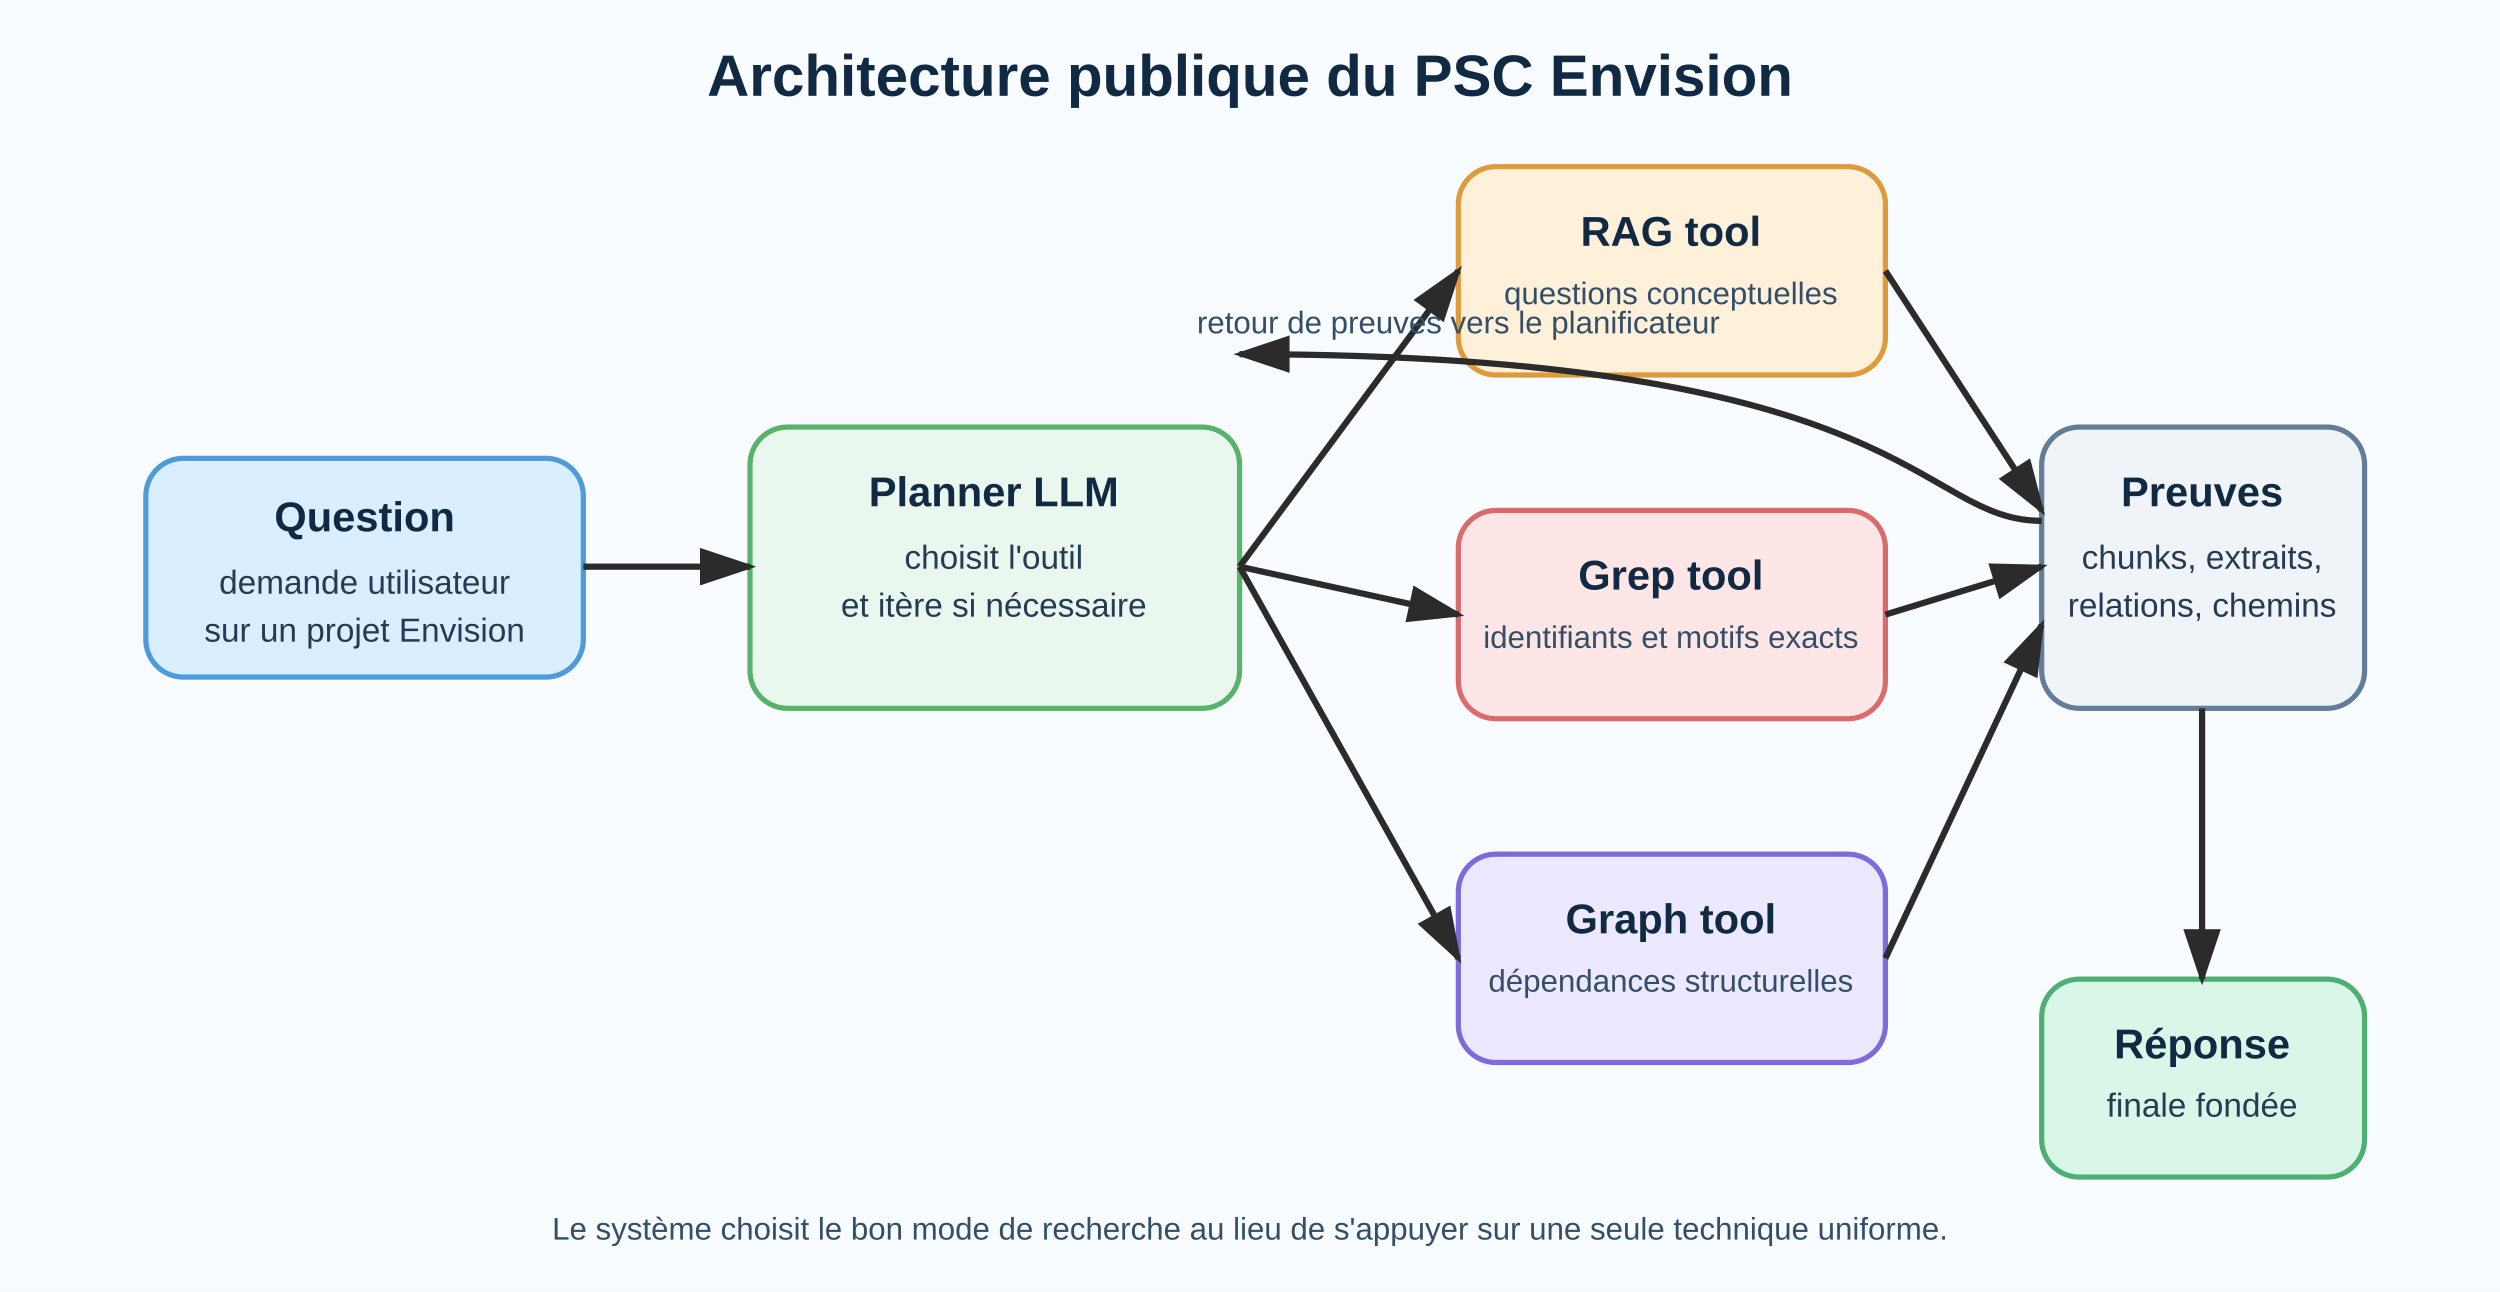
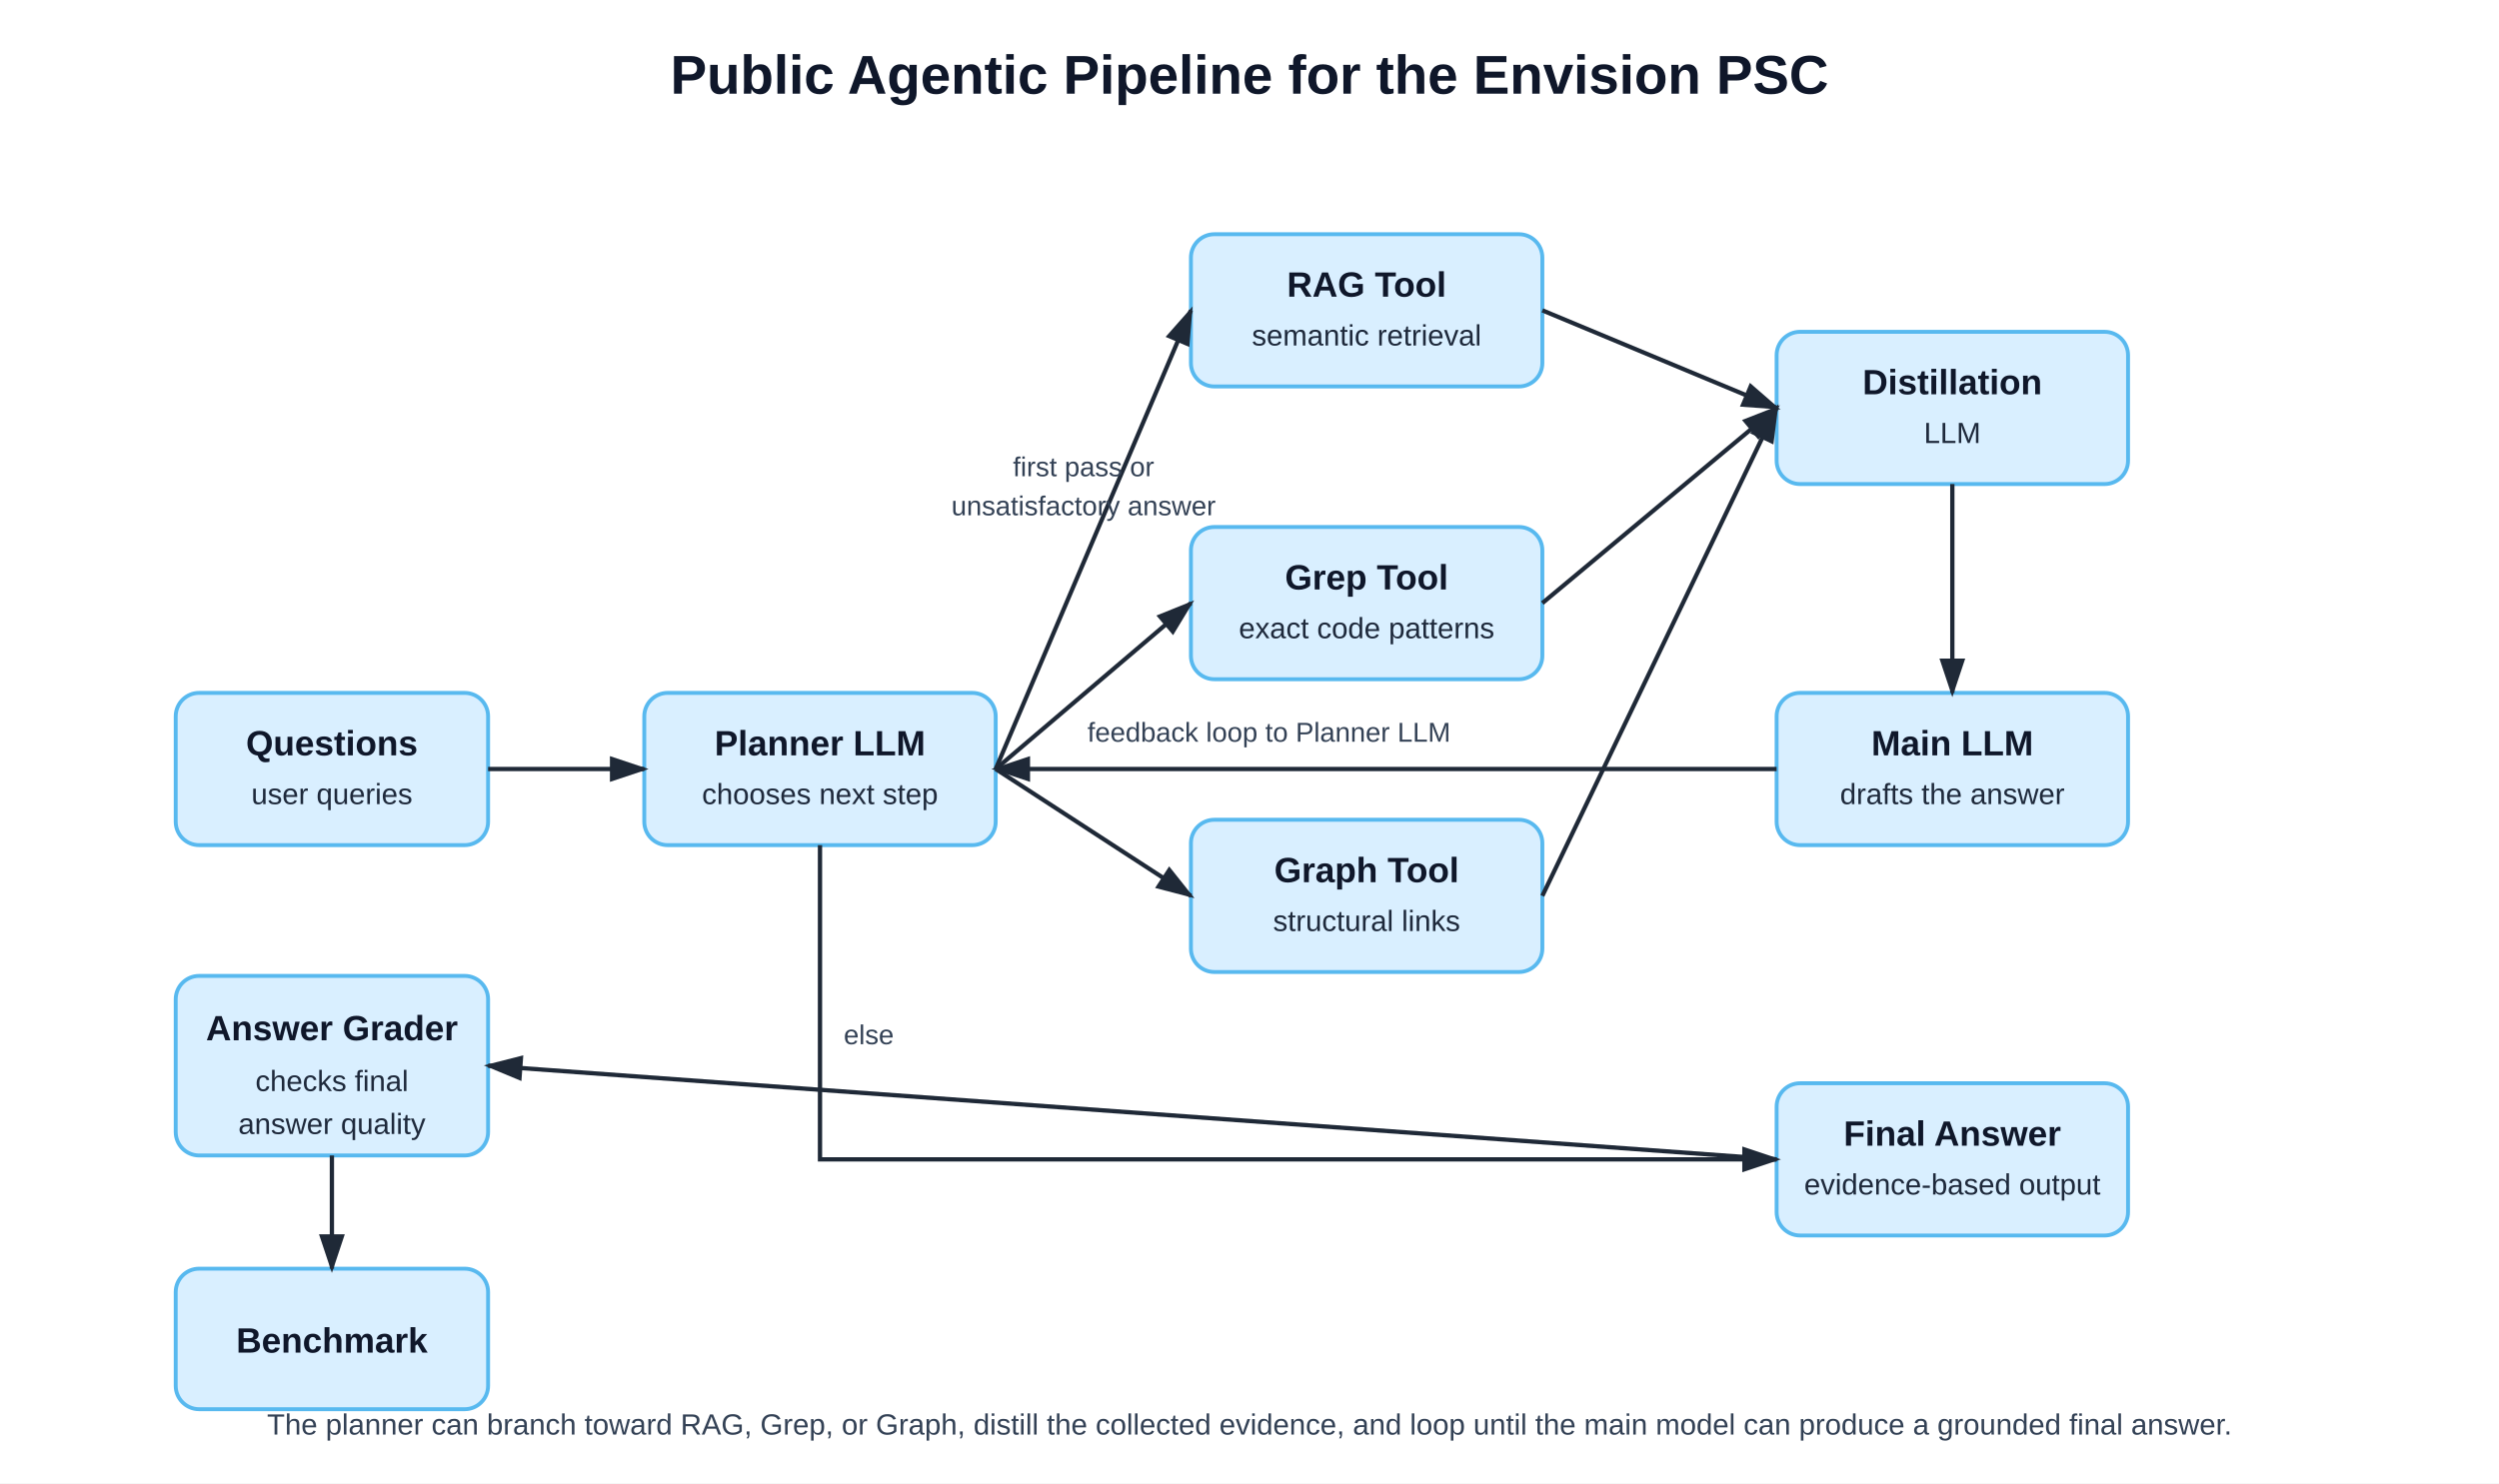
- <svg xmlns="http://www.w3.org/2000/svg" width="1200" height="620" viewBox="0 0 1200 620">
+ <svg xmlns="http://www.w3.org/2000/svg" width="1280" height="760" viewBox="0 0 1280 760">
  <defs>
    <marker id="arrow" markerWidth="10" markerHeight="10" refX="8" refY="3" orient="auto" markerUnits="strokeWidth">
-       <path d="M0,0 L0,6 L9,3 z" fill="#2b2b2b" />
+       <path d="M0,0 L0,6 L9,3 z" fill="#1f2937" />
    </marker>
    <style>
-       .title { font: 700 28px 'Segoe UI', Arial, sans-serif; fill: #102a43; }
-       .label { font: 600 20px 'Segoe UI', Arial, sans-serif; fill: #102a43; }
-       .body { font: 400 16px 'Segoe UI', Arial, sans-serif; fill: #243b53; }
-       .small { font: 400 15px 'Segoe UI', Arial, sans-serif; fill: #334e68; }
-       .box { rx: 18; ry: 18; stroke-width: 2.5; }
-       .arrow { stroke: #2b2b2b; stroke-width: 3; fill: none; marker-end: url(#arrow); }
+       .title { font: 700 28px "Segoe UI", Arial, sans-serif; fill: #0f172a; }
+       .label { font: 600 18px "Segoe UI", Arial, sans-serif; fill: #0f172a; }
+       .body { font: 400 15px "Segoe UI", Arial, sans-serif; fill: #1e293b; }
+       .note { font: 400 14px "Segoe UI", Arial, sans-serif; fill: #334155; }
+       .caption { font: 400 15px "Segoe UI", Arial, sans-serif; fill: #334155; }
+       .box { rx: 12; ry: 12; fill: #d9efff; stroke: #58b9ef; stroke-width: 2; }
+       .arrow { stroke: #1f2937; stroke-width: 2.2; fill: none; marker-end: url(#arrow); }
    </style>
  </defs>
-   <rect x="0" y="0" width="1200" height="620" fill="#f8fbff" />
-   <text x="600" y="46" text-anchor="middle" class="title">Architecture publique du PSC Envision</text>
-   <rect class="box" x="70" y="220" width="210" height="105" fill="#d9efff" stroke="#4f9bd9" />
-   <text x="175" y="255" text-anchor="middle" class="label">Question</text>
-   <text x="175" y="285" text-anchor="middle" class="body">demande utilisateur</text>
-   <text x="175" y="308" text-anchor="middle" class="body">sur un projet Envision</text>
-   <rect class="box" x="360" y="205" width="235" height="135" fill="#e9f7ef" stroke="#57b26a" />
-   <text x="477" y="243" text-anchor="middle" class="label">Planner LLM</text>
-   <text x="477" y="273" text-anchor="middle" class="body">choisit l'outil</text>
-   <text x="477" y="296" text-anchor="middle" class="body">et itère si nécessaire</text>
-   <rect class="box" x="700" y="80" width="205" height="100" fill="#fff0d9" stroke="#dd9b3c" />
-   <text x="802" y="118" text-anchor="middle" class="label">RAG tool</text>
-   <text x="802" y="146" text-anchor="middle" class="small">questions conceptuelles</text>
-   <rect class="box" x="700" y="245" width="205" height="100" fill="#ffe6e6" stroke="#d96b6b" />
-   <text x="802" y="283" text-anchor="middle" class="label">Grep tool</text>
-   <text x="802" y="311" text-anchor="middle" class="small">identifiants et motifs exacts</text>
-   <rect class="box" x="700" y="410" width="205" height="100" fill="#ece8ff" stroke="#7c6bd9" />
-   <text x="802" y="448" text-anchor="middle" class="label">Graph tool</text>
-   <text x="802" y="476" text-anchor="middle" class="small">dépendances structurelles</text>
-   <rect class="box" x="980" y="205" width="155" height="135" fill="#f0f4f8" stroke="#627d98" />
-   <text x="1057" y="243" text-anchor="middle" class="label">Preuves</text>
-   <text x="1057" y="273" text-anchor="middle" class="body">chunks, extraits,</text>
-   <text x="1057" y="296" text-anchor="middle" class="body">relations, chemins</text>
-   <rect class="box" x="980" y="470" width="155" height="95" fill="#d9f7e8" stroke="#4eaf72" />
-   <text x="1057" y="508" text-anchor="middle" class="label">Réponse</text>
-   <text x="1057" y="536" text-anchor="middle" class="body">finale fondée</text>
-   <path class="arrow" d="M280 272 L360 272" />
-   <path class="arrow" d="M595 272 L700 130" />
-   <path class="arrow" d="M595 272 L700 295" />
-   <path class="arrow" d="M595 272 L700 460" />
-   <path class="arrow" d="M905 130 L980 245" />
-   <path class="arrow" d="M905 295 L980 272" />
-   <path class="arrow" d="M905 460 L980 300" />
-   <path class="arrow" d="M1057 340 L1057 470" />
-   <path class="arrow" d="M980 250 C920 250, 920 170, 595 170" />
-   <text x="700" y="160" text-anchor="middle" class="small">retour de preuves vers le planificateur</text>
-   <text x="600" y="595" text-anchor="middle" class="small">Le système choisit le bon mode de recherche au lieu de s'appuyer sur une seule technique uniforme.</text>
+   <rect x="0" y="0" width="1280" height="760" fill="#ffffff" />
+   <text x="640" y="48" text-anchor="middle" class="title">Public Agentic Pipeline for the Envision PSC</text>
+   <rect class="box" x="90" y="355" width="160" height="78" />
+   <text x="170" y="387" text-anchor="middle" class="label">Questions</text>
+   <text x="170" y="412" text-anchor="middle" class="body">user queries</text>
+   <rect class="box" x="90" y="500" width="160" height="92" />
+   <text x="170" y="533" text-anchor="middle" class="label">Answer Grader</text>
+   <text x="170" y="559" text-anchor="middle" class="body">checks final</text>
+   <text x="170" y="581" text-anchor="middle" class="body">answer quality</text>
+   <rect class="box" x="90" y="650" width="160" height="72" />
+   <text x="170" y="693" text-anchor="middle" class="label">Benchmark</text>
+   <rect class="box" x="330" y="355" width="180" height="78" />
+   <text x="420" y="387" text-anchor="middle" class="label">Planner LLM</text>
+   <text x="420" y="412" text-anchor="middle" class="body">chooses next step</text>
+   <rect class="box" x="610" y="120" width="180" height="78" />
+   <text x="700" y="152" text-anchor="middle" class="label">RAG Tool</text>
+   <text x="700" y="177" text-anchor="middle" class="body">semantic retrieval</text>
+   <rect class="box" x="610" y="270" width="180" height="78" />
+   <text x="700" y="302" text-anchor="middle" class="label">Grep Tool</text>
+   <text x="700" y="327" text-anchor="middle" class="body">exact code patterns</text>
+   <rect class="box" x="610" y="420" width="180" height="78" />
+   <text x="700" y="452" text-anchor="middle" class="label">Graph Tool</text>
+   <text x="700" y="477" text-anchor="middle" class="body">structural links</text>
+   <rect class="box" x="910" y="170" width="180" height="78" />
+   <text x="1000" y="202" text-anchor="middle" class="label">Distillation</text>
+   <text x="1000" y="227" text-anchor="middle" class="body">LLM</text>
+   <rect class="box" x="910" y="355" width="180" height="78" />
+   <text x="1000" y="387" text-anchor="middle" class="label">Main LLM</text>
+   <text x="1000" y="412" text-anchor="middle" class="body">drafts the answer</text>
+   <rect class="box" x="910" y="555" width="180" height="78" />
+   <text x="1000" y="587" text-anchor="middle" class="label">Final Answer</text>
+   <text x="1000" y="612" text-anchor="middle" class="body">evidence-based output</text>
+   <path class="arrow" d="M250 394 L330 394" />
+   <path class="arrow" d="M510 394 L610 159" />
+   <path class="arrow" d="M510 394 L610 309" />
+   <path class="arrow" d="M510 394 L610 459" />
+   <path class="arrow" d="M790 159 L910 209" />
+   <path class="arrow" d="M790 309 L910 209" />
+   <path class="arrow" d="M790 459 L910 209" />
+   <path class="arrow" d="M1000 248 L1000 355" />
+   <path class="arrow" d="M910 394 L510 394" />
+   <path class="arrow" d="M420 433 L420 594 L910 594" />
+   <path class="arrow" d="M910 594 L250 546" />
+   <path class="arrow" d="M170 592 L170 650" />
+   <text x="555" y="244" text-anchor="middle" class="note">first pass or</text>
+   <text x="555" y="264" text-anchor="middle" class="note">unsatisfactory answer</text>
+   <text x="650" y="380" text-anchor="middle" class="note">feedback loop to Planner LLM</text>
+   <text x="445" y="535" text-anchor="middle" class="note">else</text>
+   <text x="640" y="735" text-anchor="middle" class="caption">The planner can branch toward RAG, Grep, or Graph, distill the collected evidence, and loop until the main model can produce a grounded final answer.</text>
</svg>
